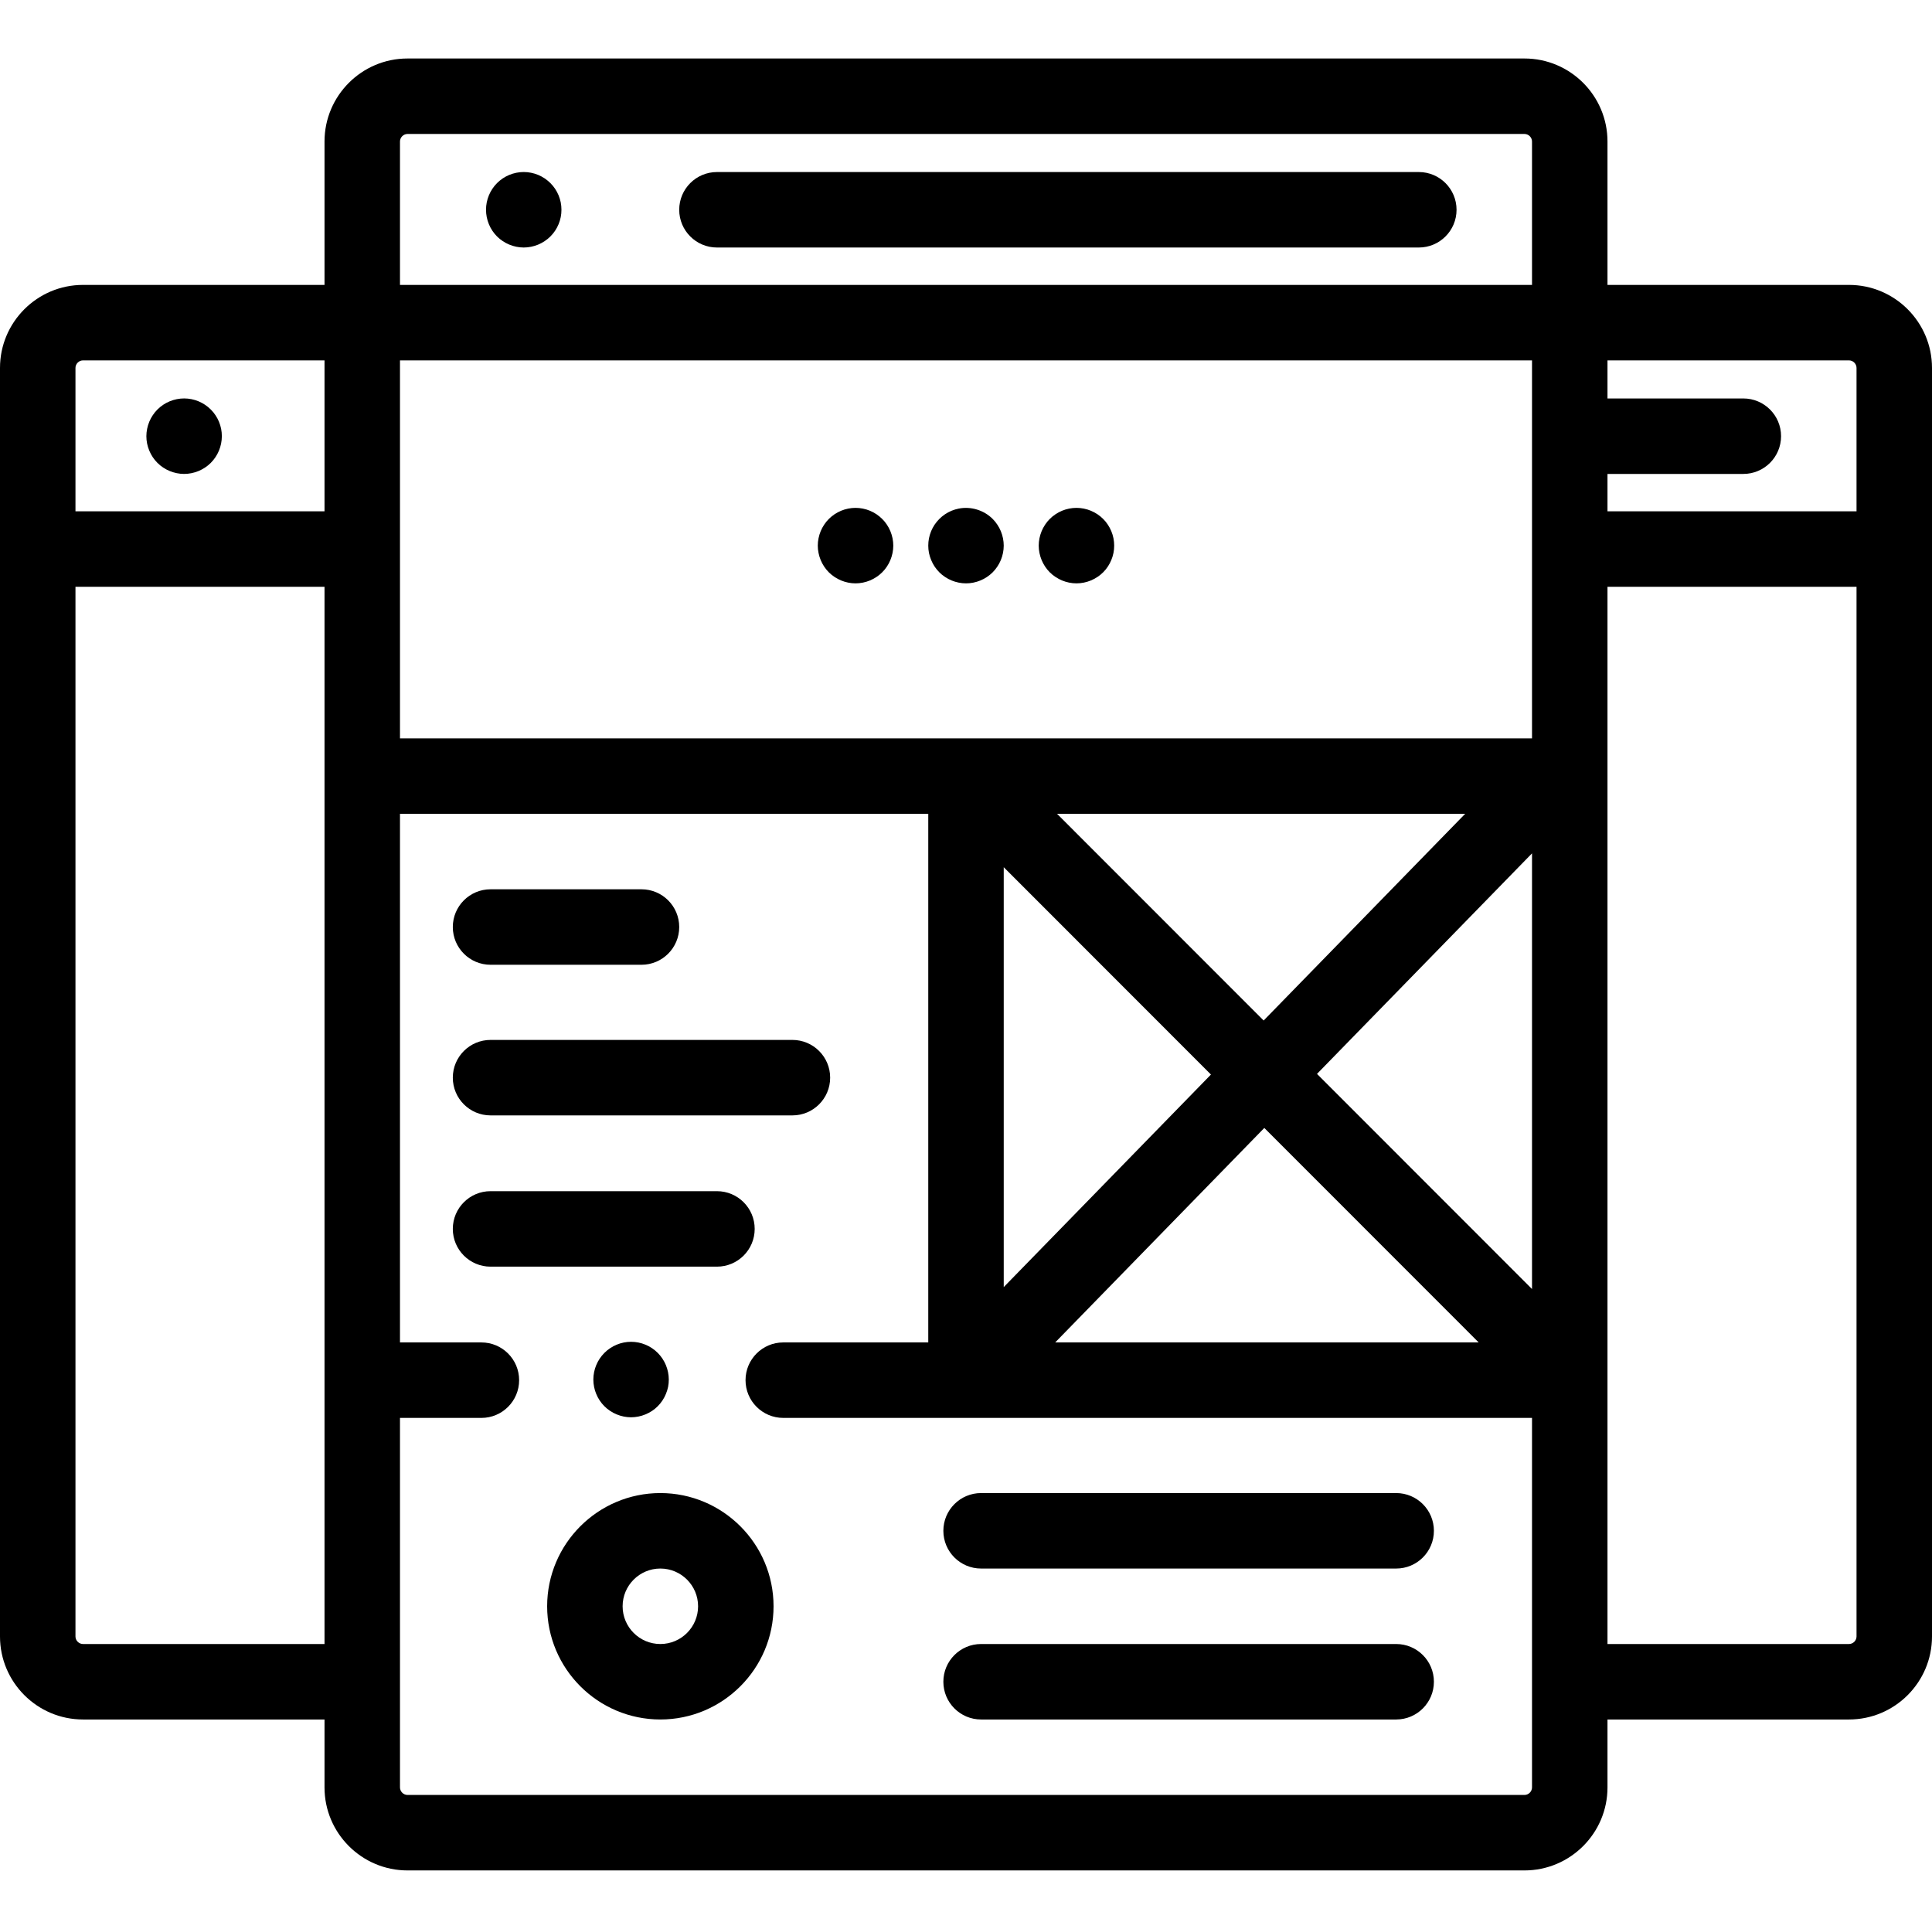
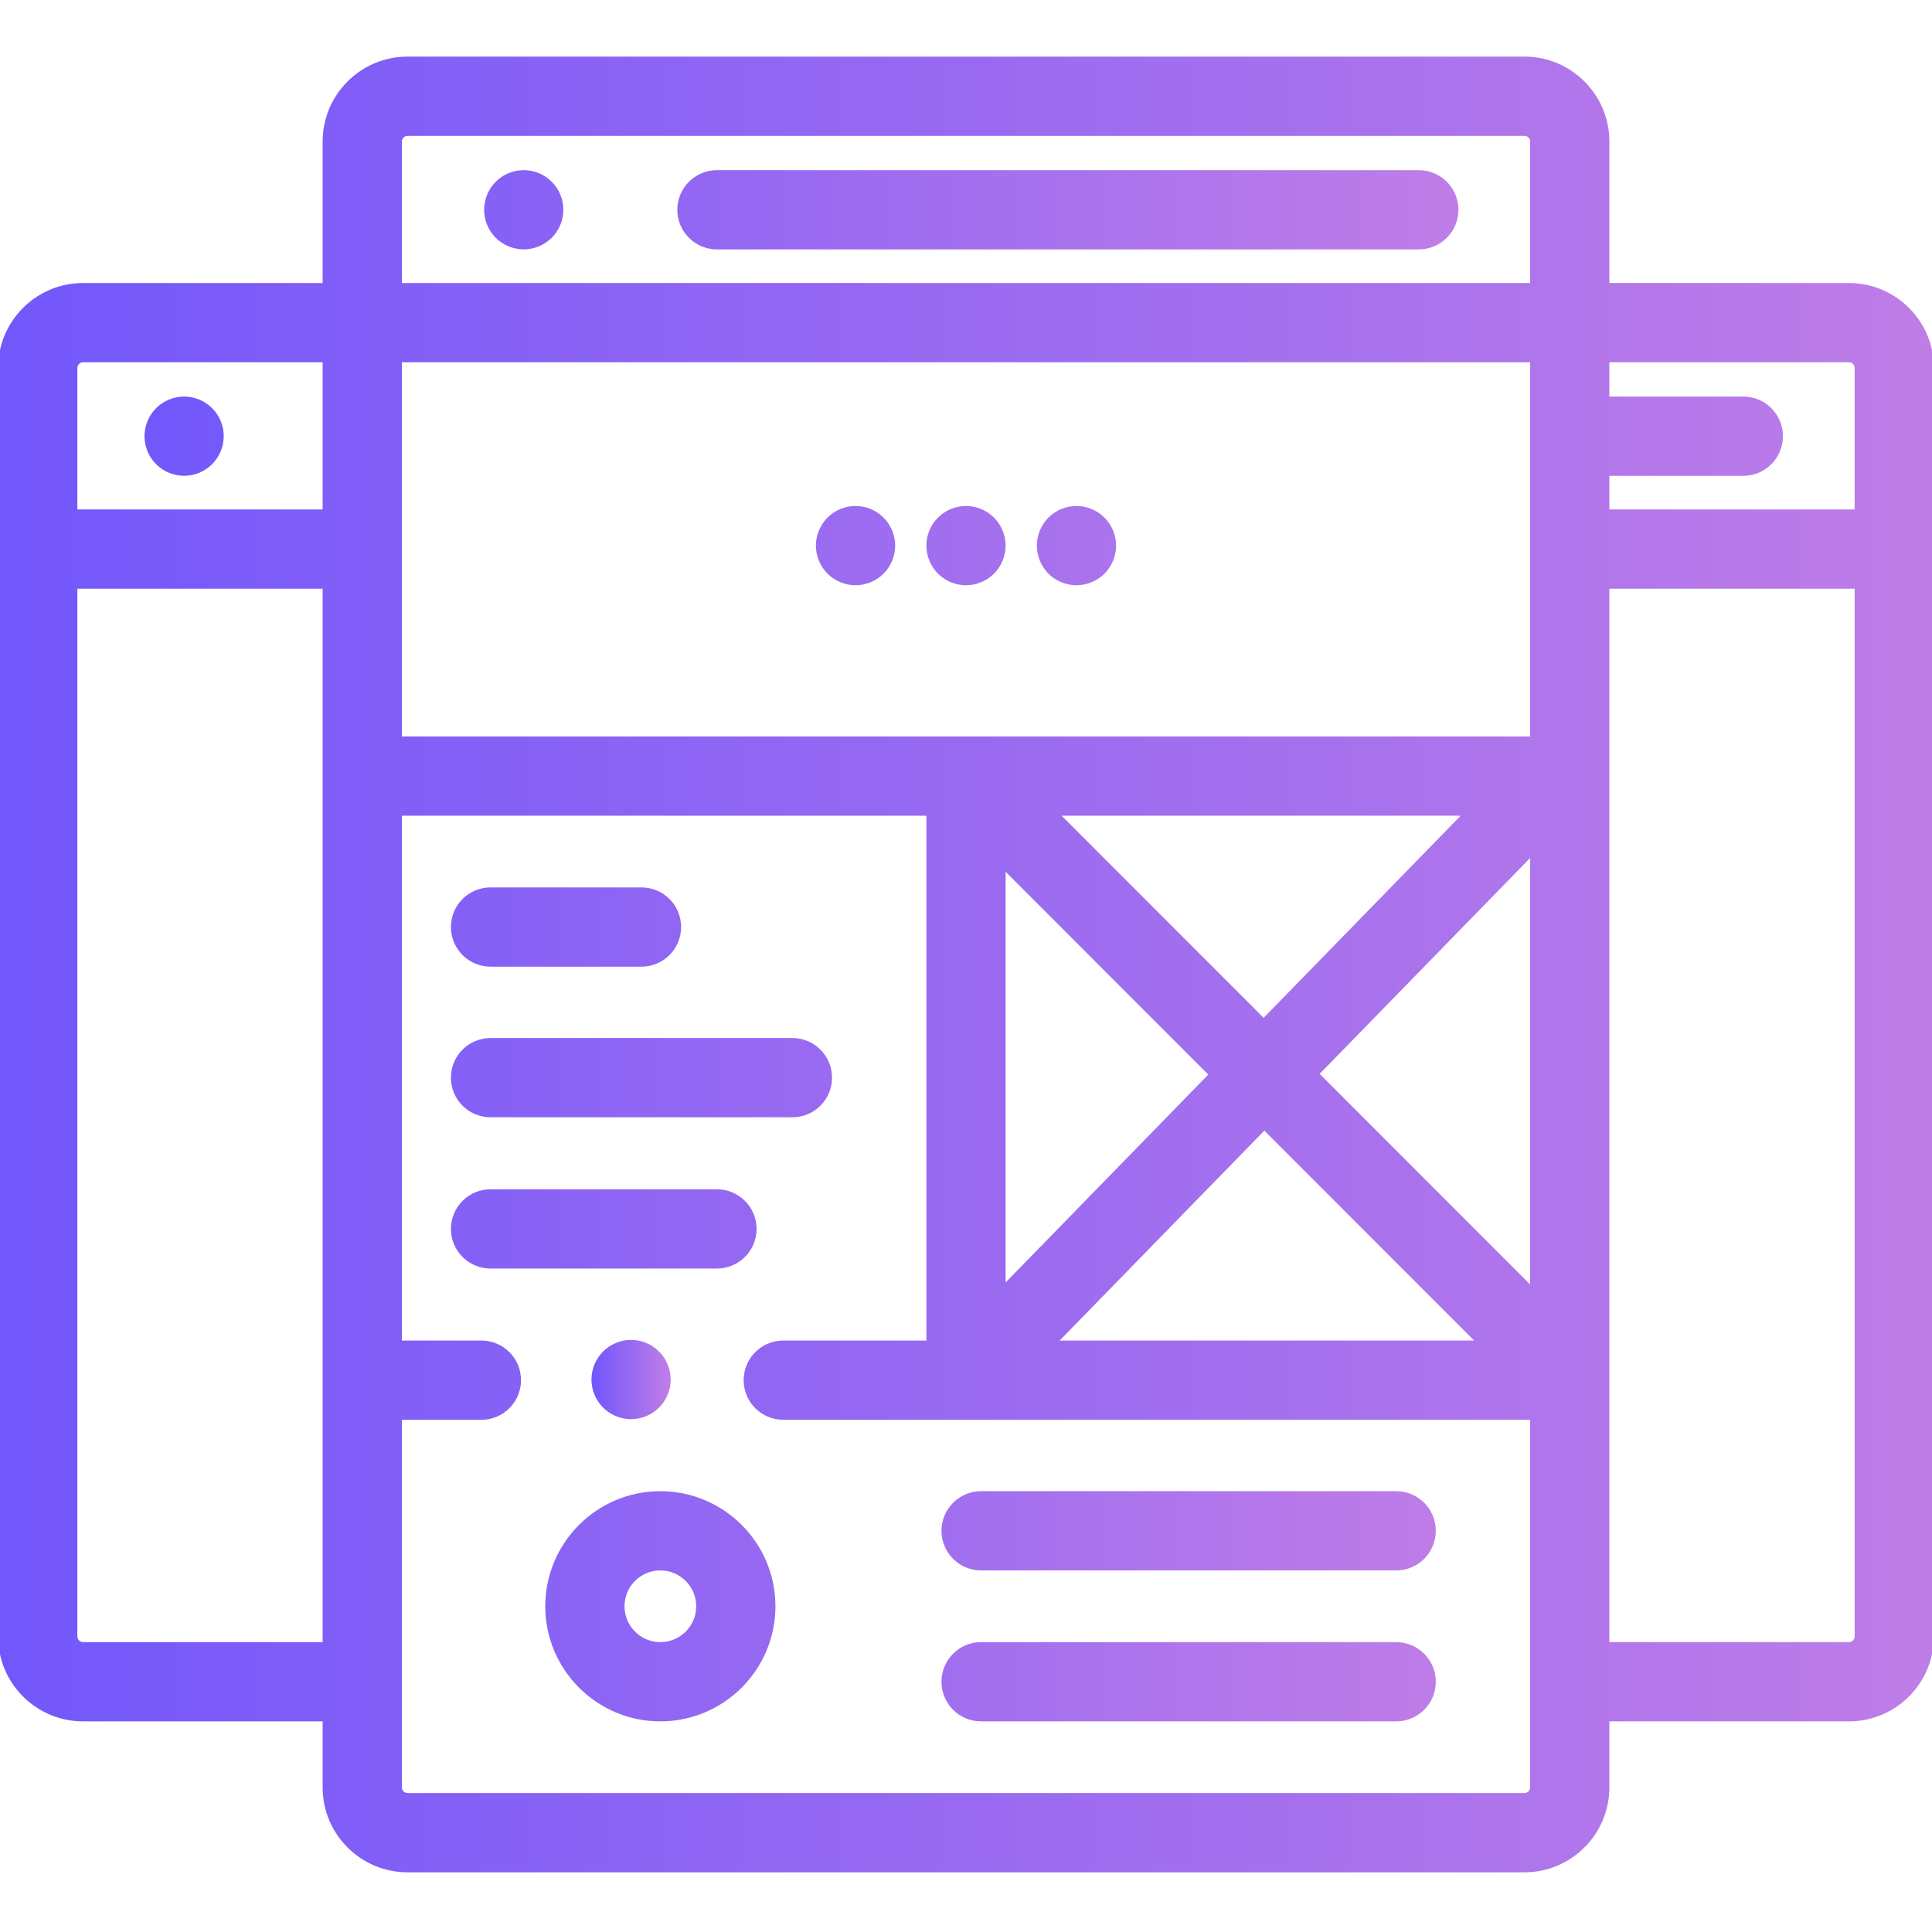
<svg xmlns="http://www.w3.org/2000/svg" viewBox="0 -15 512 511">
-   <path d="M190 50.59h186c5.523 0 10-4.48 10-10 0-5.524-4.477-10-10-10H190c-5.523 0-10 4.476-10 10 0 5.52 4.477 10 10 10zm0 0M129.559 44.41a10.055 10.055 0 0 0 2.16 3.25c.46.461.972.88 1.523 1.238.54.36 1.117.672 1.727.922.601.25 1.23.438 1.87.57.641.13 1.302.2 1.95.2a10.122 10.122 0 0 0 3.832-.77c.598-.25 1.18-.562 1.719-.922a9.478 9.478 0 0 0 1.52-1.238c.46-.46.882-.972 1.25-1.52.359-.542.671-1.12.921-1.73.25-.601.438-1.23.57-1.87.13-.642.188-1.302.188-1.95 0-.649-.059-1.309-.187-1.961a10.809 10.809 0 0 0-.57-1.867 9.991 9.991 0 0 0-2.172-3.242c-.462-.461-.97-.88-1.52-1.25-.54-.36-1.121-.672-1.719-.922-.61-.25-1.23-.438-1.871-.567a9.835 9.835 0 0 0-3.91 0c-.64.13-1.27.317-1.871.567-.61.25-1.188.562-1.727.922-.55.37-1.062.789-1.523 1.25-.457.46-.88.968-1.239 1.52-.359.538-.671 1.12-.921 1.722-.25.61-.438 1.238-.567 1.867a9.842 9.842 0 0 0-.191 1.96 10.038 10.038 0 0 0 .758 3.82zm0 0M43.238 108.898c.543.36 1.121.672 1.73.922.602.25 1.231.438 1.872.57.64.13 1.3.2 1.95.2.648 0 1.308-.07 1.96-.2.64-.132 1.258-.32 1.867-.57.602-.25 1.184-.562 1.723-.922a9.478 9.478 0 0 0 1.52-1.238 10.03 10.03 0 0 0 2.93-7.07c0-.649-.06-1.309-.188-1.961a10.809 10.809 0 0 0-.57-1.867 10.129 10.129 0 0 0-.923-1.723 9.342 9.342 0 0 0-1.25-1.52c-.46-.46-.968-.878-1.52-1.25-.538-.359-1.12-.671-1.718-.921-.61-.25-1.23-.438-1.871-.567a9.835 9.835 0 0 0-3.91 0c-.64.13-1.27.317-1.871.567-.61.25-1.188.562-1.727.922-.55.37-1.062.789-1.523 1.25-.457.46-.88.968-1.239 1.52-.359.538-.671 1.12-.921 1.722-.25.61-.438 1.238-.567 1.867a9.86 9.86 0 0 0-.203 1.96c0 2.63 1.07 5.212 2.934 7.071.457.461.965.88 1.515 1.238zm0 0M235.96 125.762a10.129 10.129 0 0 0-.92-1.723 9.342 9.342 0 0 0-1.25-1.52c-.462-.46-.97-.878-1.52-1.25-.54-.359-1.122-.671-1.72-.921-.6-.25-1.23-.438-1.87-.567a9.835 9.835 0 0 0-3.91 0c-.641.13-1.27.317-1.872.567-.597.25-1.18.562-1.726.922-.543.37-1.063.789-1.524 1.25-.46.46-.878.968-1.238 1.52-.36.538-.672 1.12-.922 1.722-.25.61-.437 1.238-.566 1.867a9.86 9.86 0 0 0-.203 1.96c0 .65.07 1.31.203 1.95a10.038 10.038 0 0 0 1.488 3.602c.36.547.778 1.058 1.238 1.52a10.315 10.315 0 0 0 3.25 2.16c.602.25 1.23.437 1.872.57.64.129 1.3.199 1.96.199.649 0 1.301-.07 1.95-.2.64-.132 1.27-.32 1.87-.57.598-.25 1.18-.562 1.72-.922a9.478 9.478 0 0 0 1.52-1.238c.472-.46.882-.972 1.25-1.52.358-.542.67-1.12.92-1.73.25-.601.438-1.23.571-1.87.13-.642.2-1.302.2-1.95 0-.649-.07-1.309-.2-1.961a10.809 10.809 0 0 0-.57-1.867zm0 0M256 139.59c2.629 0 5.21-1.07 7.07-2.93a10.08 10.08 0 0 0 2.93-7.07c0-.649-.07-1.309-.2-1.961a10.478 10.478 0 0 0-.57-1.867 9.86 9.86 0 0 0-.921-1.723 9.478 9.478 0 0 0-1.239-1.52c-2.32-2.332-5.78-3.39-9.02-2.738-.64.13-1.269.317-1.878.567-.602.25-1.184.562-1.723.922-.55.37-1.058.789-1.52 1.25-.46.46-.878.968-1.25 1.52-.359.538-.671 1.12-.921 1.722-.25.61-.438 1.238-.57 1.867a10.133 10.133 0 0 0-.188 1.96c0 .65.059 1.31.187 1.95.133.64.333 1.27.583 1.871a9.901 9.901 0 0 0 2.16 3.25c.46.461.968.88 1.52 1.238.538.36 1.12.672 1.722.922.61.25 1.238.438 1.879.57.64.13 1.3.2 1.949.2zm0 0M276.04 133.41c.25.61.562 1.188.92 1.73a9.568 9.568 0 0 0 2.77 2.758c.54.36 1.118.672 1.72.922.609.25 1.23.438 1.87.57.649.13 1.301.2 1.961.2a10.034 10.034 0 0 0 3.817-.77c.601-.25 1.183-.562 1.73-.922a9.835 9.835 0 0 0 1.52-1.238c.46-.46.882-.972 1.242-1.52.36-.542.668-1.12.918-1.73.25-.601.441-1.23.57-1.87.133-.642.192-1.302.192-1.95 0-.649-.063-1.309-.192-1.961a10.11 10.11 0 0 0-1.488-3.59 9.502 9.502 0 0 0-1.242-1.52 9.95 9.95 0 0 0-1.52-1.25c-.55-.359-1.129-.671-1.73-.921a9.911 9.911 0 0 0-1.868-.567 9.835 9.835 0 0 0-3.91 0c-.64.13-1.261.317-1.87.567-.602.25-1.18.562-1.72.922-.55.37-1.07.78-1.53 1.25-.462.46-.88.968-1.24 1.52-.358.538-.67 1.12-.92 1.722-.25.61-.438 1.238-.571 1.867-.13.652-.2 1.312-.2 1.96 0 .65.07 1.31.2 1.95.133.64.32 1.27.57 1.871zm0 0M370 380.66H260c-5.523 0-10 4.477-10 10 0 5.52 4.477 10 10 10h110c5.523 0 10-4.48 10-10 0-5.523-4.477-10-10-10zm0 0M370 420.66H260c-5.523 0-10 4.477-10 10 0 5.52 4.477 10 10 10h110c5.523 0 10-4.48 10-10 0-5.523-4.477-10-10-10zm0 0M175 380.66c-16.543 0-30 13.457-30 30s13.457 30 30 30 30-13.457 30-30-13.457-30-30-30zm0 40c-5.516 0-10-4.484-10-10s4.484-10 10-10 10 4.485 10 10-4.484 10-10 10zm0 0M130 240.66h40c5.523 0 10-4.48 10-10 0-5.523-4.477-10-10-10h-40c-5.523 0-10 4.477-10 10 0 5.52 4.477 10 10 10zm0 0M130 280.578h80c5.523 0 10-4.476 10-10 0-5.52-4.477-10-10-10h-80c-5.523 0-10 4.48-10 10 0 5.524 4.477 10 10 10zm0 0M200 310.66c0-5.523-4.477-10-10-10h-60c-5.523 0-10 4.477-10 10 0 5.52 4.477 10 10 10h60c5.523 0 10-4.476 10-10zm0 0" />
-   <path d="M490 60.5h-64v-38c0-12.133-9.867-22-22-22H108c-12.133 0-22 9.867-22 22v38H22c-12.133 0-22 9.867-22 22v336.16c0 12.13 9.867 22 22 22h64v18c0 12.13 9.867 22 22 22h296c12.133 0 22-9.87 22-22v-18h64c12.133 0 22-9.87 22-22V82.5c0-12.133-9.867-22-22-22zm2 22v38h-66v-9.91h36c5.523 0 10-4.48 10-10 0-5.524-4.477-10-10-10h-36V80.5h64c1.086 0 2 .914 2 2zm-386-2h300v100.16H106zm300 130.637V326.59l-56.98-57.012zm-71.121 44.297l-54.746-54.774H388.28zm-13.965 14.32L266 326.078v-111.27zm14.14 14.148l56.813 56.84h-112.23zM108 20.5h296c1.086 0 2 .914 2 2v38H106v-38c0-1.086.914-2 2-2zm-86 60h64v40H20v-38c0-1.086.914-2 2-2zm0 340.16c-1.086 0-2-.918-2-2V140.5h66v280.16zm384 38c0 1.082-.914 2-2 2H108c-1.086 0-2-.918-2-2v-97.918h21.574c5.52 0 10-4.48 10-10 0-5.523-4.48-10-10-10H106V200.66h140v140.082h-38.426c-5.523 0-10 4.477-10 10 0 5.52 4.477 10 10 10H406zm84-38h-64v-69.91V140.5h66v278.16c0 1.082-.914 2-2 2zm0 0" />
-   <path d="M171.059 341.34a9.922 9.922 0 0 0-7.637 0c-.61.25-1.192.558-1.73.922-.551.367-1.06.789-1.52 1.25a10.057 10.057 0 0 0-2.93 7.066c0 .652.067 1.313.2 1.953.117.64.32 1.27.57 1.867.25.61.547 1.192.918 1.73.36.552.78 1.06 1.242 1.52.457.461.969.883 1.52 1.243.538.359 1.117.668 1.73.918.598.25 1.226.441 1.867.57.64.129 1.3.2 1.95.2.652 0 1.312-.071 1.948-.2a9.96 9.96 0 0 0 1.872-.57 9.896 9.896 0 0 0 1.73-.918 9.502 9.502 0 0 0 1.52-1.243 9.896 9.896 0 0 0 2.16-3.25c.25-.597.449-1.226.582-1.867.129-.64.187-1.3.187-1.953a10.07 10.07 0 0 0-2.93-7.066 9.991 9.991 0 0 0-1.519-1.25 9.526 9.526 0 0 0-1.73-.922zm0 0" />
+   <defs>
+     <linearGradient id="linear-gradient">
+       <stop offset="0%" stop-color="#7257fb" />
+       <stop offset="100%" stop-color="#bf7de7" />
+     </linearGradient>
+   </defs>
+   <path fill="url(#linear-gradient)" stroke="url(#linear-gradient)" d="M190 50.59h186c5.523 0 10-4.48 10-10 0-5.524-4.477-10-10-10H190c-5.523 0-10 4.476-10 10 0 5.52 4.477 10 10 10zm0 0M129.559 44.41a10.055 10.055 0 0 0 2.16 3.25c.46.461.972.88 1.523 1.238.54.36 1.117.672 1.727.922.601.25 1.23.438 1.87.57.641.13 1.302.2 1.95.2a10.122 10.122 0 0 0 3.832-.77c.598-.25 1.18-.562 1.719-.922a9.478 9.478 0 0 0 1.52-1.238c.46-.46.882-.972 1.25-1.52.359-.542.671-1.12.921-1.73.25-.601.438-1.23.57-1.87.13-.642.188-1.302.188-1.95 0-.649-.059-1.309-.187-1.961a10.809 10.809 0 0 0-.57-1.867 9.991 9.991 0 0 0-2.172-3.242c-.462-.461-.97-.88-1.52-1.25-.54-.36-1.121-.672-1.719-.922-.61-.25-1.23-.438-1.871-.567a9.835 9.835 0 0 0-3.91 0c-.64.13-1.27.317-1.871.567-.61.25-1.188.562-1.727.922-.55.37-1.062.789-1.523 1.25-.457.46-.88.968-1.239 1.52-.359.538-.671 1.12-.921 1.722-.25.61-.438 1.238-.567 1.867a9.842 9.842 0 0 0-.191 1.96 10.038 10.038 0 0 0 .758 3.82zm0 0M43.238 108.898c.543.36 1.121.672 1.73.922.602.25 1.231.438 1.872.57.64.13 1.3.2 1.95.2.648 0 1.308-.07 1.96-.2.64-.132 1.258-.32 1.867-.57.602-.25 1.184-.562 1.723-.922a9.478 9.478 0 0 0 1.52-1.238 10.03 10.03 0 0 0 2.93-7.07c0-.649-.06-1.309-.188-1.961a10.809 10.809 0 0 0-.57-1.867 10.129 10.129 0 0 0-.923-1.723 9.342 9.342 0 0 0-1.25-1.52c-.46-.46-.968-.878-1.52-1.25-.538-.359-1.12-.671-1.718-.921-.61-.25-1.23-.438-1.871-.567a9.835 9.835 0 0 0-3.91 0c-.64.13-1.27.317-1.871.567-.61.25-1.188.562-1.727.922-.55.37-1.062.789-1.523 1.25-.457.46-.88.968-1.239 1.52-.359.538-.671 1.12-.921 1.722-.25.61-.438 1.238-.567 1.867a9.86 9.86 0 0 0-.203 1.96c0 2.63 1.07 5.212 2.934 7.071.457.461.965.88 1.515 1.238zm0 0M235.96 125.762a10.129 10.129 0 0 0-.92-1.723 9.342 9.342 0 0 0-1.25-1.52c-.462-.46-.97-.878-1.52-1.25-.54-.359-1.122-.671-1.72-.921-.6-.25-1.23-.438-1.87-.567a9.835 9.835 0 0 0-3.91 0c-.641.13-1.27.317-1.872.567-.597.25-1.18.562-1.726.922-.543.37-1.063.789-1.524 1.25-.46.46-.878.968-1.238 1.52-.36.538-.672 1.12-.922 1.722-.25.61-.437 1.238-.566 1.867a9.86 9.86 0 0 0-.203 1.96c0 .65.07 1.31.203 1.95a10.038 10.038 0 0 0 1.488 3.602c.36.547.778 1.058 1.238 1.52a10.315 10.315 0 0 0 3.25 2.16c.602.25 1.23.437 1.872.57.64.129 1.3.199 1.96.199.649 0 1.301-.07 1.95-.2.64-.132 1.27-.32 1.87-.57.598-.25 1.18-.562 1.72-.922a9.478 9.478 0 0 0 1.52-1.238c.472-.46.882-.972 1.25-1.52.358-.542.67-1.12.92-1.73.25-.601.438-1.23.571-1.87.13-.642.2-1.302.2-1.95 0-.649-.07-1.309-.2-1.961a10.809 10.809 0 0 0-.57-1.867zm0 0M256 139.59c2.629 0 5.21-1.07 7.07-2.93a10.08 10.08 0 0 0 2.93-7.07c0-.649-.07-1.309-.2-1.961a10.478 10.478 0 0 0-.57-1.867 9.86 9.86 0 0 0-.921-1.723 9.478 9.478 0 0 0-1.239-1.52c-2.32-2.332-5.78-3.39-9.02-2.738-.64.13-1.269.317-1.878.567-.602.25-1.184.562-1.723.922-.55.37-1.058.789-1.52 1.25-.46.46-.878.968-1.25 1.52-.359.538-.671 1.12-.921 1.722-.25.61-.438 1.238-.57 1.867a10.133 10.133 0 0 0-.188 1.96c0 .65.059 1.31.187 1.95.133.64.333 1.27.583 1.871a9.901 9.901 0 0 0 2.16 3.25c.46.461.968.88 1.52 1.238.538.36 1.12.672 1.722.922.61.25 1.238.438 1.879.57.64.13 1.3.2 1.949.2zm0 0M276.04 133.41c.25.61.562 1.188.92 1.73a9.568 9.568 0 0 0 2.77 2.758c.54.36 1.118.672 1.72.922.609.25 1.23.438 1.87.57.649.13 1.301.2 1.961.2a10.034 10.034 0 0 0 3.817-.77c.601-.25 1.183-.562 1.73-.922a9.835 9.835 0 0 0 1.52-1.238c.46-.46.882-.972 1.242-1.52.36-.542.668-1.12.918-1.73.25-.601.441-1.23.57-1.87.133-.642.192-1.302.192-1.95 0-.649-.063-1.309-.192-1.961a10.11 10.11 0 0 0-1.488-3.59 9.502 9.502 0 0 0-1.242-1.52 9.95 9.95 0 0 0-1.52-1.25c-.55-.359-1.129-.671-1.73-.921a9.911 9.911 0 0 0-1.868-.567 9.835 9.835 0 0 0-3.91 0c-.64.13-1.261.317-1.87.567-.602.25-1.18.562-1.72.922-.55.37-1.07.78-1.53 1.25-.462.46-.88.968-1.24 1.52-.358.538-.67 1.12-.92 1.722-.25.61-.438 1.238-.571 1.867-.13.652-.2 1.312-.2 1.96 0 .65.07 1.31.2 1.95.133.64.32 1.27.57 1.871zm0 0M370 380.66H260c-5.523 0-10 4.477-10 10 0 5.52 4.477 10 10 10h110c5.523 0 10-4.48 10-10 0-5.523-4.477-10-10-10zm0 0M370 420.66H260c-5.523 0-10 4.477-10 10 0 5.52 4.477 10 10 10h110c5.523 0 10-4.48 10-10 0-5.523-4.477-10-10-10zm0 0M175 380.66c-16.543 0-30 13.457-30 30s13.457 30 30 30 30-13.457 30-30-13.457-30-30-30zm0 40c-5.516 0-10-4.484-10-10s4.484-10 10-10 10 4.485 10 10-4.484 10-10 10zm0 0M130 240.66h40c5.523 0 10-4.48 10-10 0-5.523-4.477-10-10-10h-40c-5.523 0-10 4.477-10 10 0 5.52 4.477 10 10 10zm0 0M130 280.578h80c5.523 0 10-4.476 10-10 0-5.52-4.477-10-10-10h-80c-5.523 0-10 4.48-10 10 0 5.524 4.477 10 10 10zm0 0M200 310.66c0-5.523-4.477-10-10-10h-60c-5.523 0-10 4.477-10 10 0 5.52 4.477 10 10 10h60c5.523 0 10-4.476 10-10zm0 0" />
+   <path fill="url(#linear-gradient)" stroke="url(#linear-gradient)" d="M490 60.5h-64v-38c0-12.133-9.867-22-22-22H108c-12.133 0-22 9.867-22 22v38H22c-12.133 0-22 9.867-22 22v336.16c0 12.13 9.867 22 22 22h64v18c0 12.13 9.867 22 22 22h296c12.133 0 22-9.87 22-22v-18h64c12.133 0 22-9.87 22-22V82.5c0-12.133-9.867-22-22-22zm2 22v38h-66v-9.91h36c5.523 0 10-4.48 10-10 0-5.524-4.477-10-10-10h-36V80.5h64c1.086 0 2 .914 2 2zm-386-2h300v100.16H106zm300 130.637V326.59l-56.98-57.012zm-71.121 44.297l-54.746-54.774H388.28zm-13.965 14.32L266 326.078v-111.27zm14.14 14.148l56.813 56.84h-112.23zM108 20.5h296c1.086 0 2 .914 2 2v38H106v-38c0-1.086.914-2 2-2zm-86 60h64v40H20v-38c0-1.086.914-2 2-2zm0 340.16c-1.086 0-2-.918-2-2V140.5h66v280.16zm384 38c0 1.082-.914 2-2 2H108c-1.086 0-2-.918-2-2v-97.918h21.574c5.52 0 10-4.48 10-10 0-5.523-4.48-10-10-10H106V200.66h140v140.082h-38.426c-5.523 0-10 4.477-10 10 0 5.52 4.477 10 10 10H406zm84-38h-64v-69.91V140.5h66v278.16c0 1.082-.914 2-2 2zm0 0" />
+   <path fill="url(#linear-gradient)" stroke="url(#linear-gradient)" d="M171.059 341.34a9.922 9.922 0 0 0-7.637 0c-.61.25-1.192.558-1.73.922-.551.367-1.06.789-1.52 1.25a10.057 10.057 0 0 0-2.93 7.066c0 .652.067 1.313.2 1.953.117.64.32 1.27.57 1.867.25.61.547 1.192.918 1.73.36.552.78 1.06 1.242 1.52.457.461.969.883 1.52 1.243.538.359 1.117.668 1.73.918.598.25 1.226.441 1.867.57.64.129 1.3.2 1.95.2.652 0 1.312-.071 1.948-.2a9.96 9.96 0 0 0 1.872-.57 9.896 9.896 0 0 0 1.73-.918 9.502 9.502 0 0 0 1.52-1.243 9.896 9.896 0 0 0 2.16-3.25c.25-.597.449-1.226.582-1.867.129-.64.187-1.3.187-1.953a10.07 10.07 0 0 0-2.93-7.066 9.991 9.991 0 0 0-1.519-1.25 9.526 9.526 0 0 0-1.73-.922zm0 0" />
</svg>
